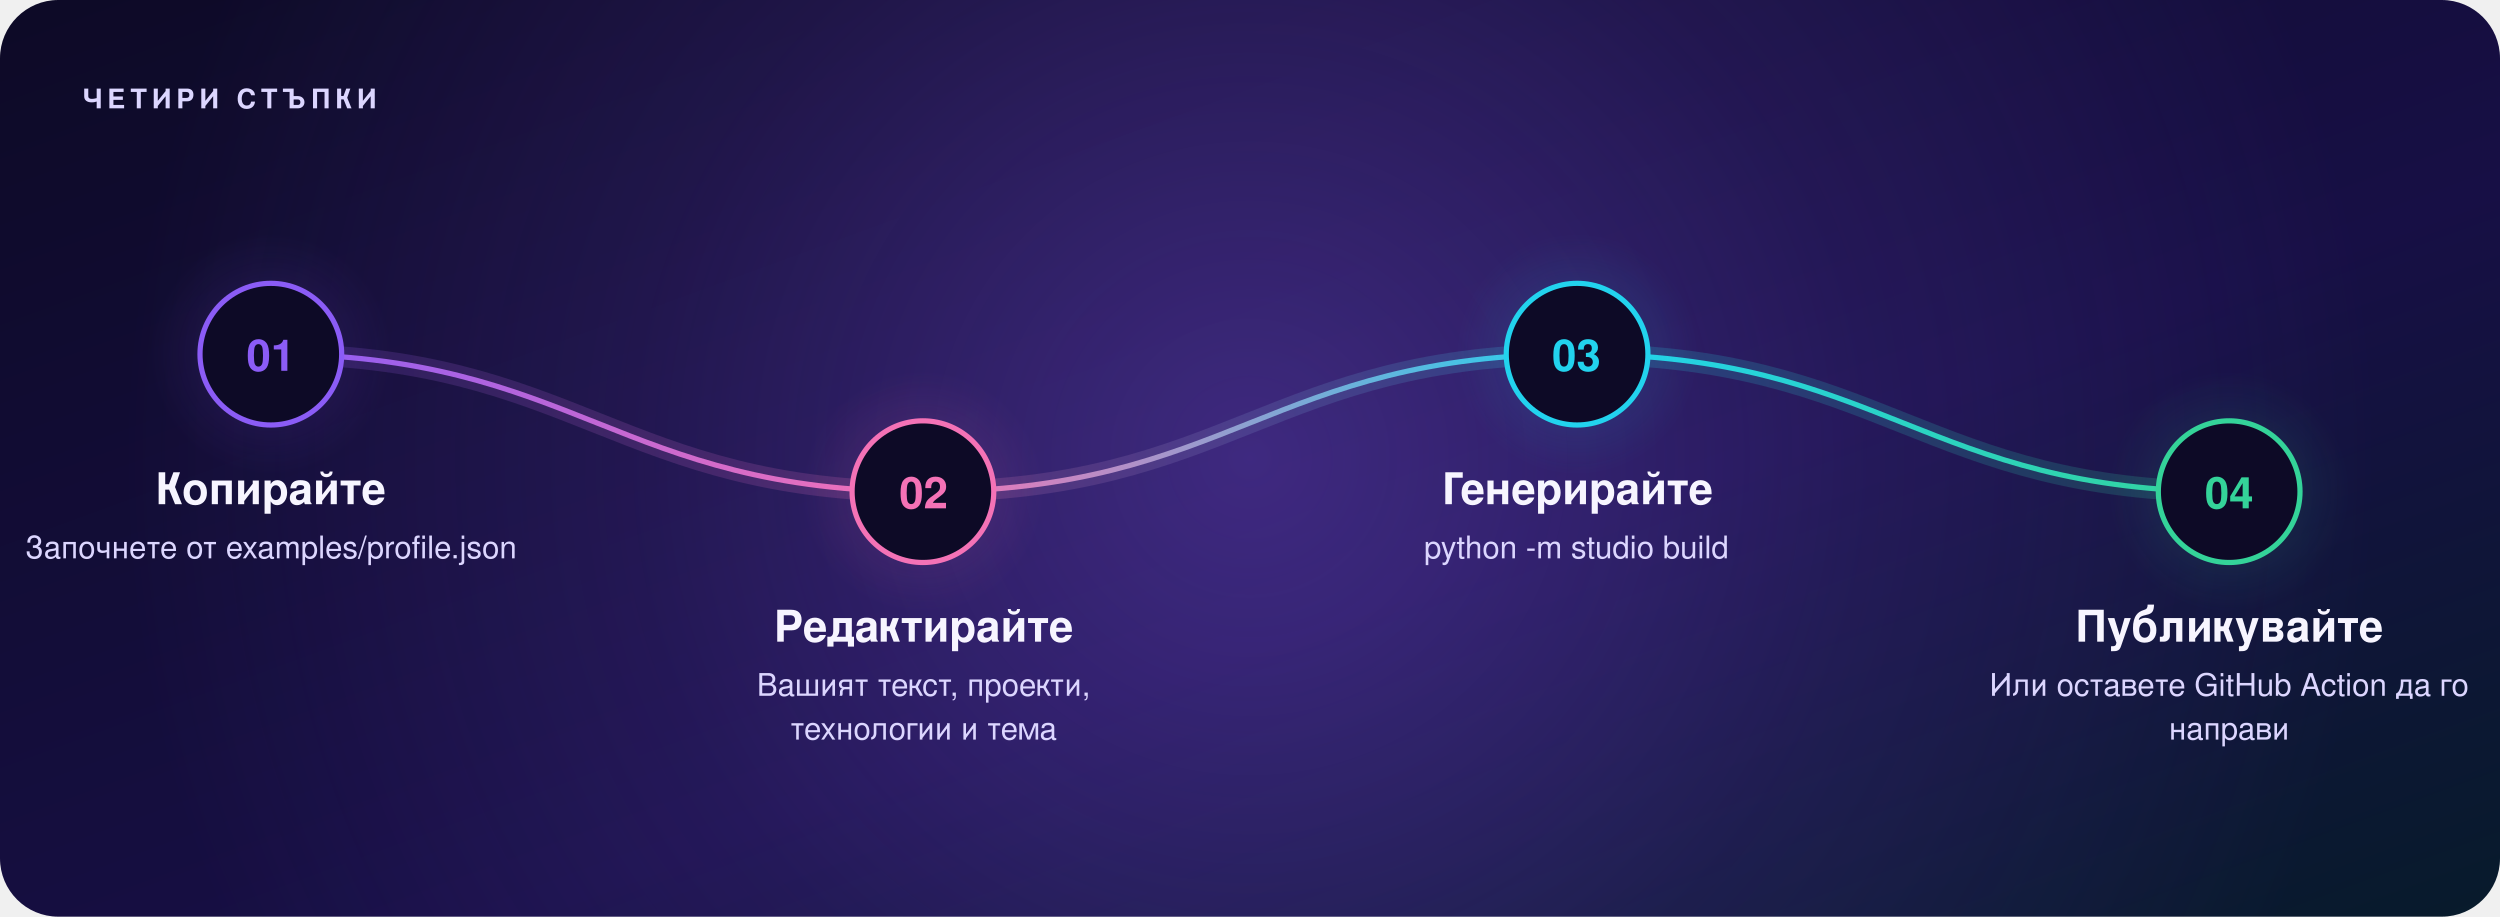
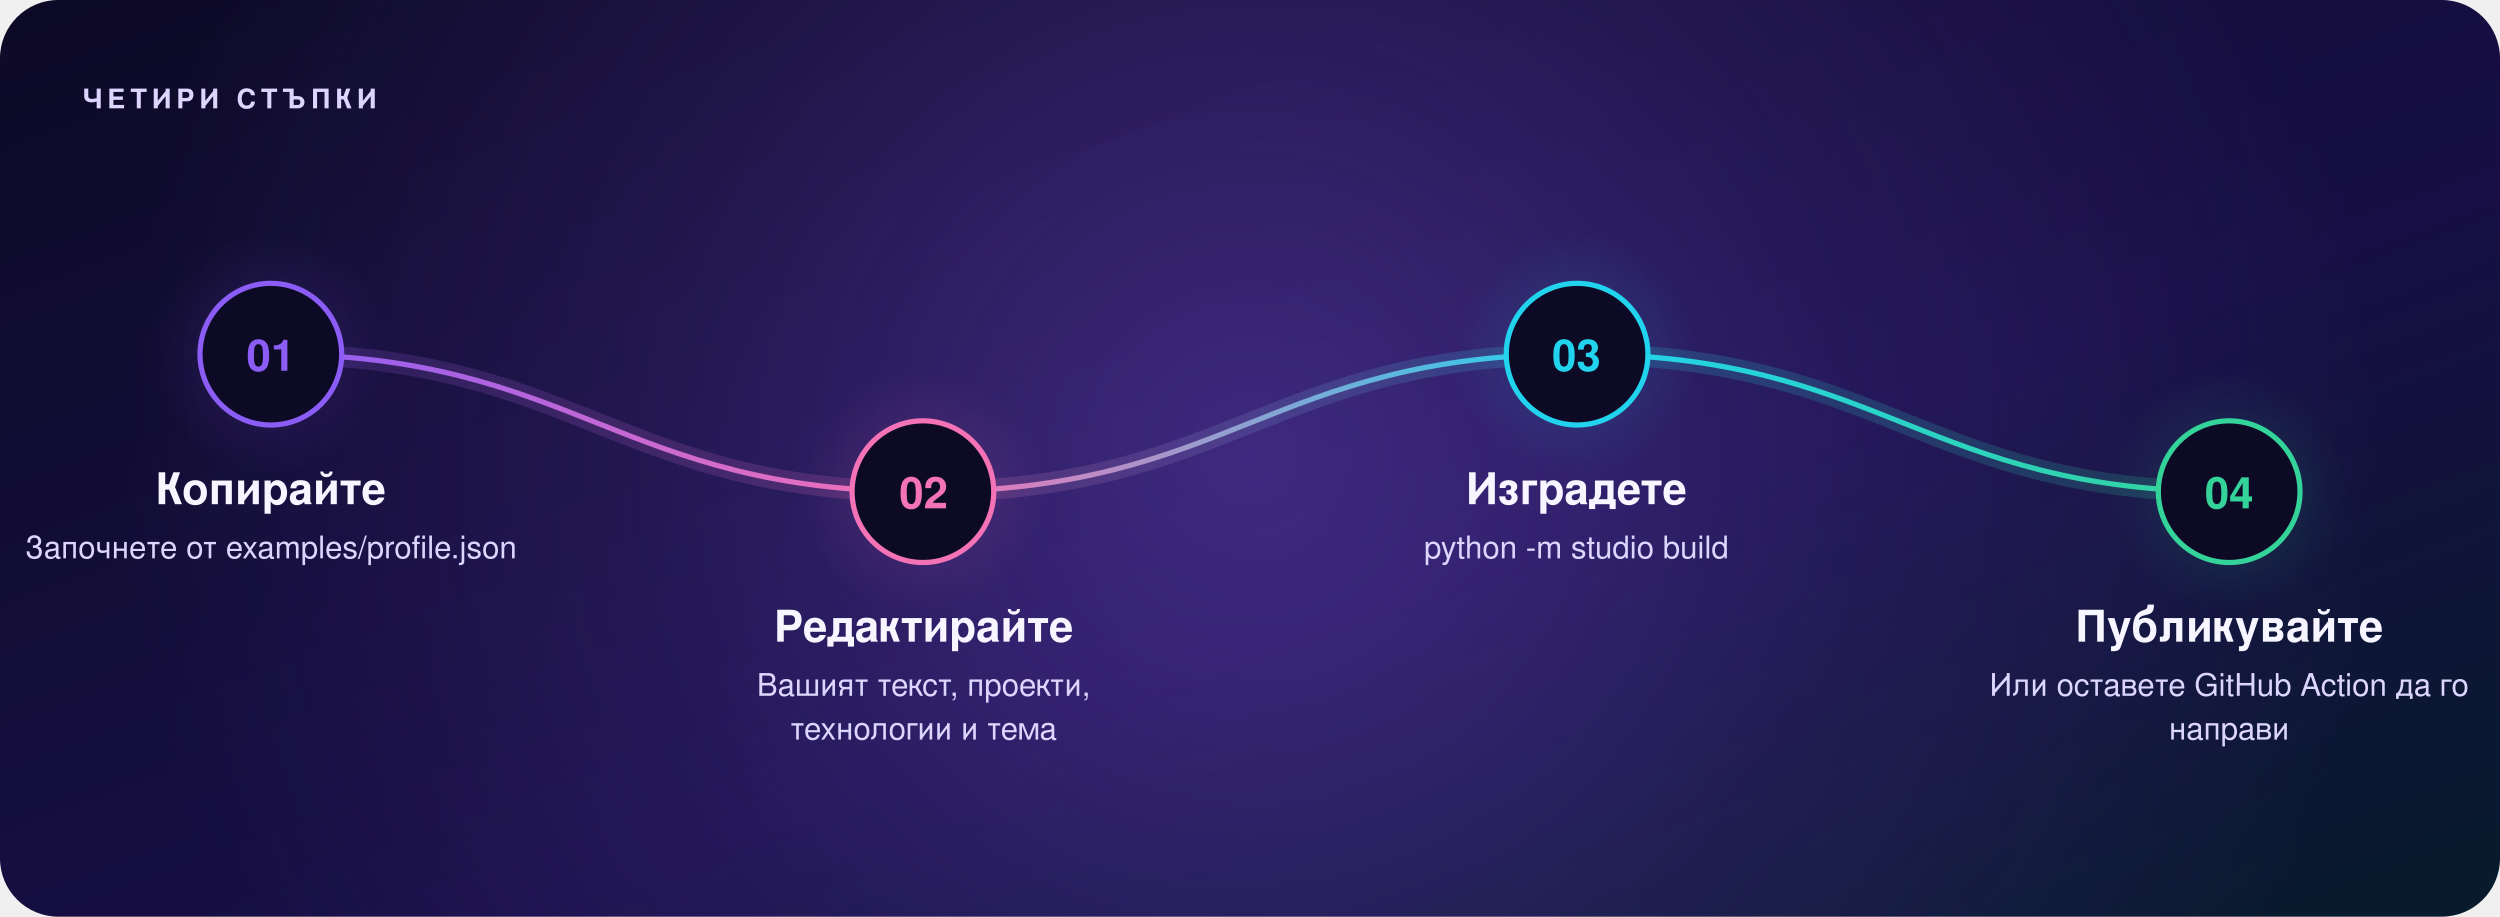
<svg xmlns="http://www.w3.org/2000/svg" width="1200" height="440" viewBox="0 0 1200 440" role="img" aria-labelledby="title desc">
  <defs>
    <linearGradient id="bg" x1="0" y1="0" x2="1" y2="1">
      <stop offset="0" stop-color="#0D0A26" />
      <stop offset="0.6" stop-color="#170F45" />
      <stop offset="1" stop-color="#071B2B" />
    </linearGradient>
    <linearGradient id="rib" x1="0" y1="0" x2="1" y2="0">
      <stop offset="0.0" stop-color="#8B5CF6" />
      <stop offset="0.333" stop-color="#F472B6" />
      <stop offset="0.667" stop-color="#22D3EE" />
      <stop offset="1.0" stop-color="#34D399" />
    </linearGradient>
    <radialGradient id="au">
      <stop offset="0" stop-color="#8B5CF6" stop-opacity="0.35" />
      <stop offset=".55" stop-color="#8B5CF6" stop-opacity="0.122" />
      <stop offset="1" stop-color="#8B5CF6" stop-opacity="0" />
    </radialGradient>
    <radialGradient id="s0">
      <stop offset="0" stop-color="#8B5CF6" stop-opacity="0.6" />
      <stop offset=".55" stop-color="#8B5CF6" stop-opacity="0.210" />
      <stop offset="1" stop-color="#8B5CF6" stop-opacity="0" />
    </radialGradient>
    <radialGradient id="s1">
      <stop offset="0" stop-color="#F472B6" stop-opacity="0.6" />
      <stop offset=".55" stop-color="#F472B6" stop-opacity="0.210" />
      <stop offset="1" stop-color="#F472B6" stop-opacity="0" />
    </radialGradient>
    <radialGradient id="s2">
      <stop offset="0" stop-color="#22D3EE" stop-opacity="0.6" />
      <stop offset=".55" stop-color="#22D3EE" stop-opacity="0.210" />
      <stop offset="1" stop-color="#22D3EE" stop-opacity="0" />
    </radialGradient>
    <radialGradient id="s3">
      <stop offset="0" stop-color="#34D399" stop-opacity="0.6" />
      <stop offset=".55" stop-color="#34D399" stop-opacity="0.210" />
      <stop offset="1" stop-color="#34D399" stop-opacity="0" />
    </radialGradient>
  </defs>
  <style>text{font-family:'Segoe UI','Helvetica Neue',Helvetica,Arial,sans-serif}.mono{font-family:ui-monospace,'SF Mono','Cascadia Mono',Menlo,Consolas,monospace}.live{display:none}@media (prefers-reduced-motion:no-preference){.live{display:inline}.still{display:none}.st{animation:st 9.6s ease-out infinite}@keyframes st{0%{opacity:.95;transform:scale(1.25)}20%{opacity:.35;transform:scale(1)}100%{opacity:.35;transform:scale(1)}}.aur{animation:aur 30s ease-in-out infinite}@keyframes aur{50%{transform:translate(60px,-30px)}}}</style>
  <clipPath id="frame">
    <rect width="1200" height="440" rx="28" />
  </clipPath>
  <rect width="1200" height="440" rx="28" fill="url(#bg)" />
  <g clip-path="url(#frame)">
    <g class="aur">
      <circle cx="600" cy="220" r="540" fill="url(#au)" />
    </g>
    <text x="40" y="52" font-size="13" fill="#DCD6FF" font-weight="800" letter-spacing="2.4">ЧЕТИРИ СТЪПКИ</text>
    <path d="M130 170C277 170 296 236 443 236C591 236 609 170 757 170C904 170 923 236 1070 236" fill="none" stroke="url(#rib)" stroke-width="10" stroke-opacity=".18" stroke-linecap="round" />
    <path d="M130 170C277 170 296 236 443 236C591 236 609 170 757 170C904 170 923 236 1070 236" fill="none" stroke="url(#rib)" stroke-width="2.5" stroke-linecap="round" />
    <circle class="live st" style="animation-delay:0.00s;transform-box:fill-box;transform-origin:center" cx="130" cy="170" r="58" fill="url(#s0)" />
    <circle class="still" cx="130" cy="170" r="58" fill="url(#s0)" opacity=".35" />
    <circle cx="130" cy="170" r="34" fill="#0D0A26" stroke="#8B5CF6" stroke-width="2.5" />
    <text x="130" y="178" font-size="21" fill="#8B5CF6" font-weight="800" text-anchor="middle">01</text>
    <text x="130" y="242" font-size="21" fill="#F7F5FF" font-weight="800" text-anchor="middle">Копирайте</text>
    <text x="130" y="268" font-size="15" fill="#DCD6FF" text-anchor="middle">Започнете от examples/profile.json</text>
    <circle class="live st" style="animation-delay:2.56s;transform-box:fill-box;transform-origin:center" cx="443" cy="236" r="58" fill="url(#s1)" />
    <circle class="still" cx="443" cy="236" r="58" fill="url(#s1)" opacity=".35" />
    <circle cx="443" cy="236" r="34" fill="#0D0A26" stroke="#F472B6" stroke-width="2.5" />
    <text x="443.333" y="244" font-size="21" fill="#F472B6" font-weight="800" text-anchor="middle">02</text>
    <text x="443.333" y="308" font-size="21" fill="#F7F5FF" font-weight="800" text-anchor="middle">Редактирайте</text>
    <text x="443.333" y="334" font-size="15" fill="#DCD6FF" text-anchor="middle">Вашият текст, проекти,</text>
    <text x="443.333" y="355" font-size="15" fill="#DCD6FF" text-anchor="middle">технологии и тема</text>
    <circle class="live st" style="animation-delay:5.12s;transform-box:fill-box;transform-origin:center" cx="757" cy="170" r="58" fill="url(#s2)" />
    <circle class="still" cx="757" cy="170" r="58" fill="url(#s2)" opacity=".35" />
    <circle cx="757" cy="170" r="34" fill="#0D0A26" stroke="#22D3EE" stroke-width="2.5" />
    <text x="756.667" y="178" font-size="21" fill="#22D3EE" font-weight="800" text-anchor="middle">03</text>
-     <text x="756.667" y="242" font-size="21" fill="#F7F5FF" font-weight="800" text-anchor="middle">Генерирайте</text>
+     <text x="756.667" y="242" font-size="21" fill="#F7F5FF" font-weight="800" text-anchor="middle">Изградете</text>
    <text x="756.667" y="268" font-size="15" fill="#DCD6FF" text-anchor="middle">python -m studio build</text>
    <circle class="live st" style="animation-delay:7.68s;transform-box:fill-box;transform-origin:center" cx="1070" cy="236" r="58" fill="url(#s3)" />
    <circle class="still" cx="1070" cy="236" r="58" fill="url(#s3)" opacity=".35" />
    <circle cx="1070" cy="236" r="34" fill="#0D0A26" stroke="#34D399" stroke-width="2.5" />
    <text x="1070" y="244" font-size="21" fill="#34D399" font-weight="800" text-anchor="middle">04</text>
    <text x="1070" y="308" font-size="21" fill="#F7F5FF" font-weight="800" text-anchor="middle">Публикувайте</text>
    <text x="1070" y="334" font-size="15" fill="#DCD6FF" text-anchor="middle">Или оставете GitHub Action да го</text>
    <text x="1070" y="355" font-size="15" fill="#DCD6FF" text-anchor="middle">направи</text>
    <g class="live">
      <g>
        <circle r="18" fill="#fff" opacity=".18" />
        <circle r="6" fill="#fff" />
        <animateMotion dur="9.6s" repeatCount="indefinite" keyPoints="0;1;1" keyTimes="0;.8;1" calcMode="linear" path="M130 170C277 170 296 236 443 236C591 236 609 170 757 170C904 170 923 236 1070 236" />
      </g>
    </g>
  </g>
</svg>
